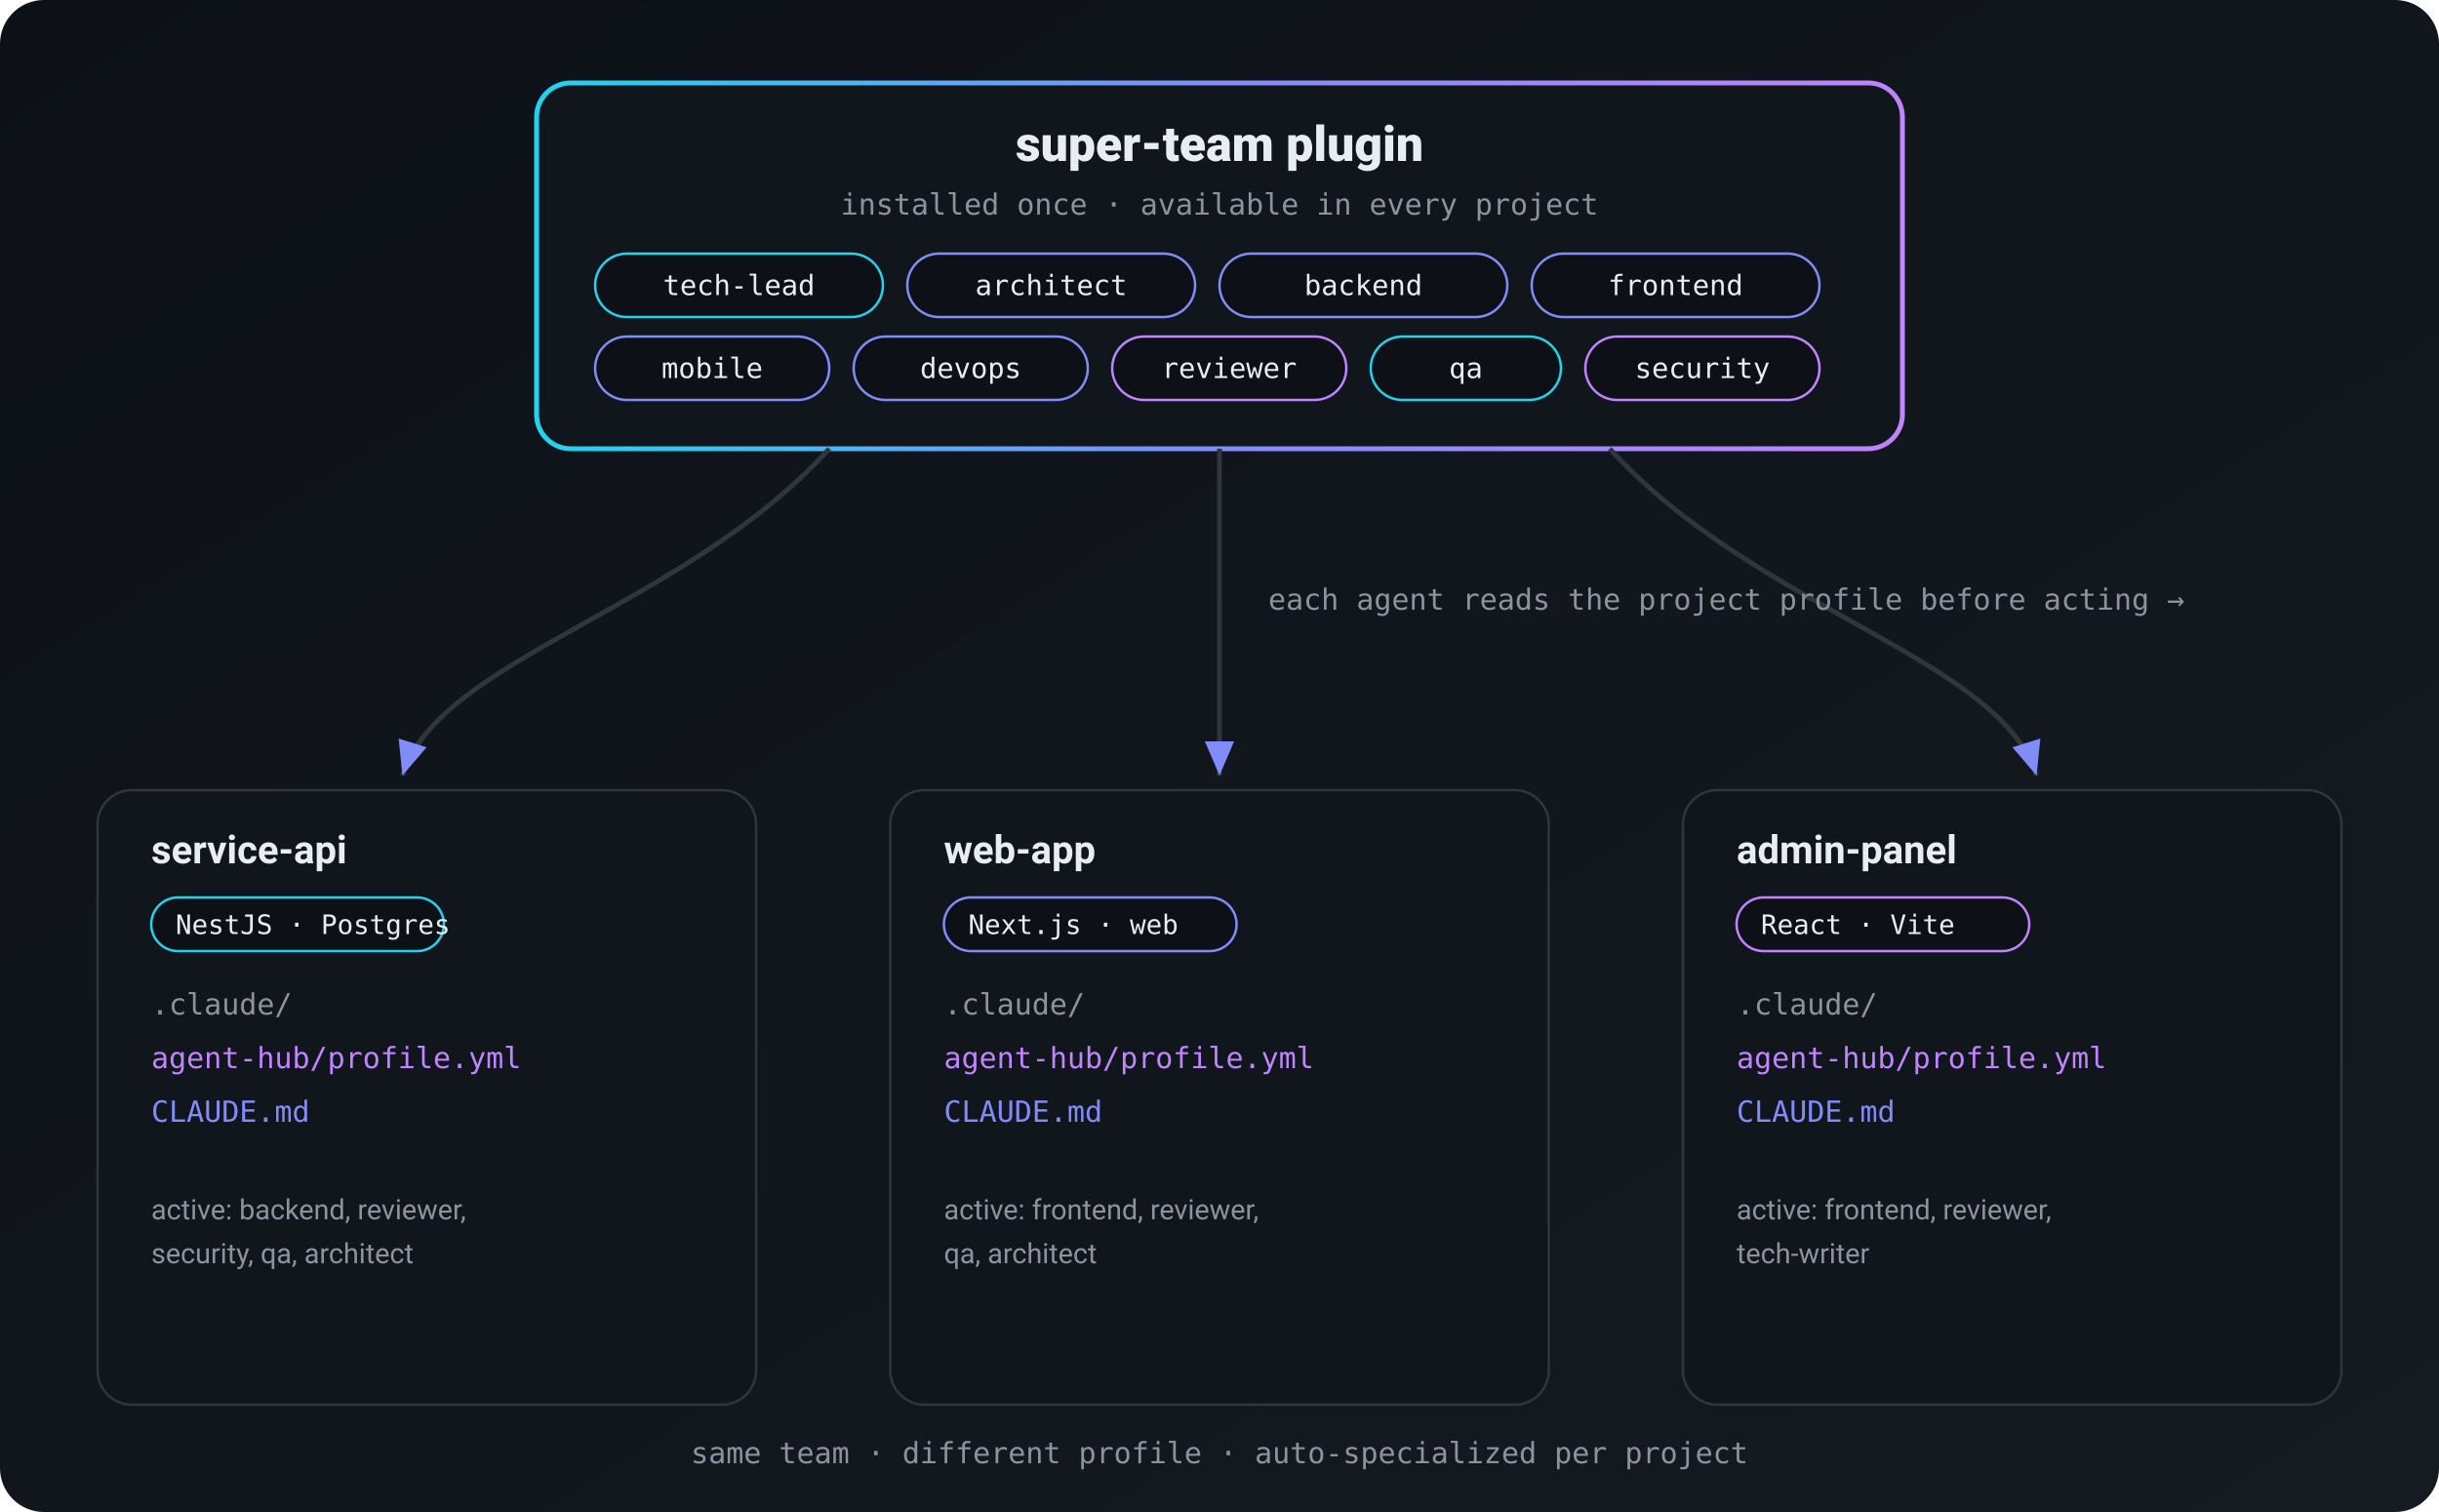
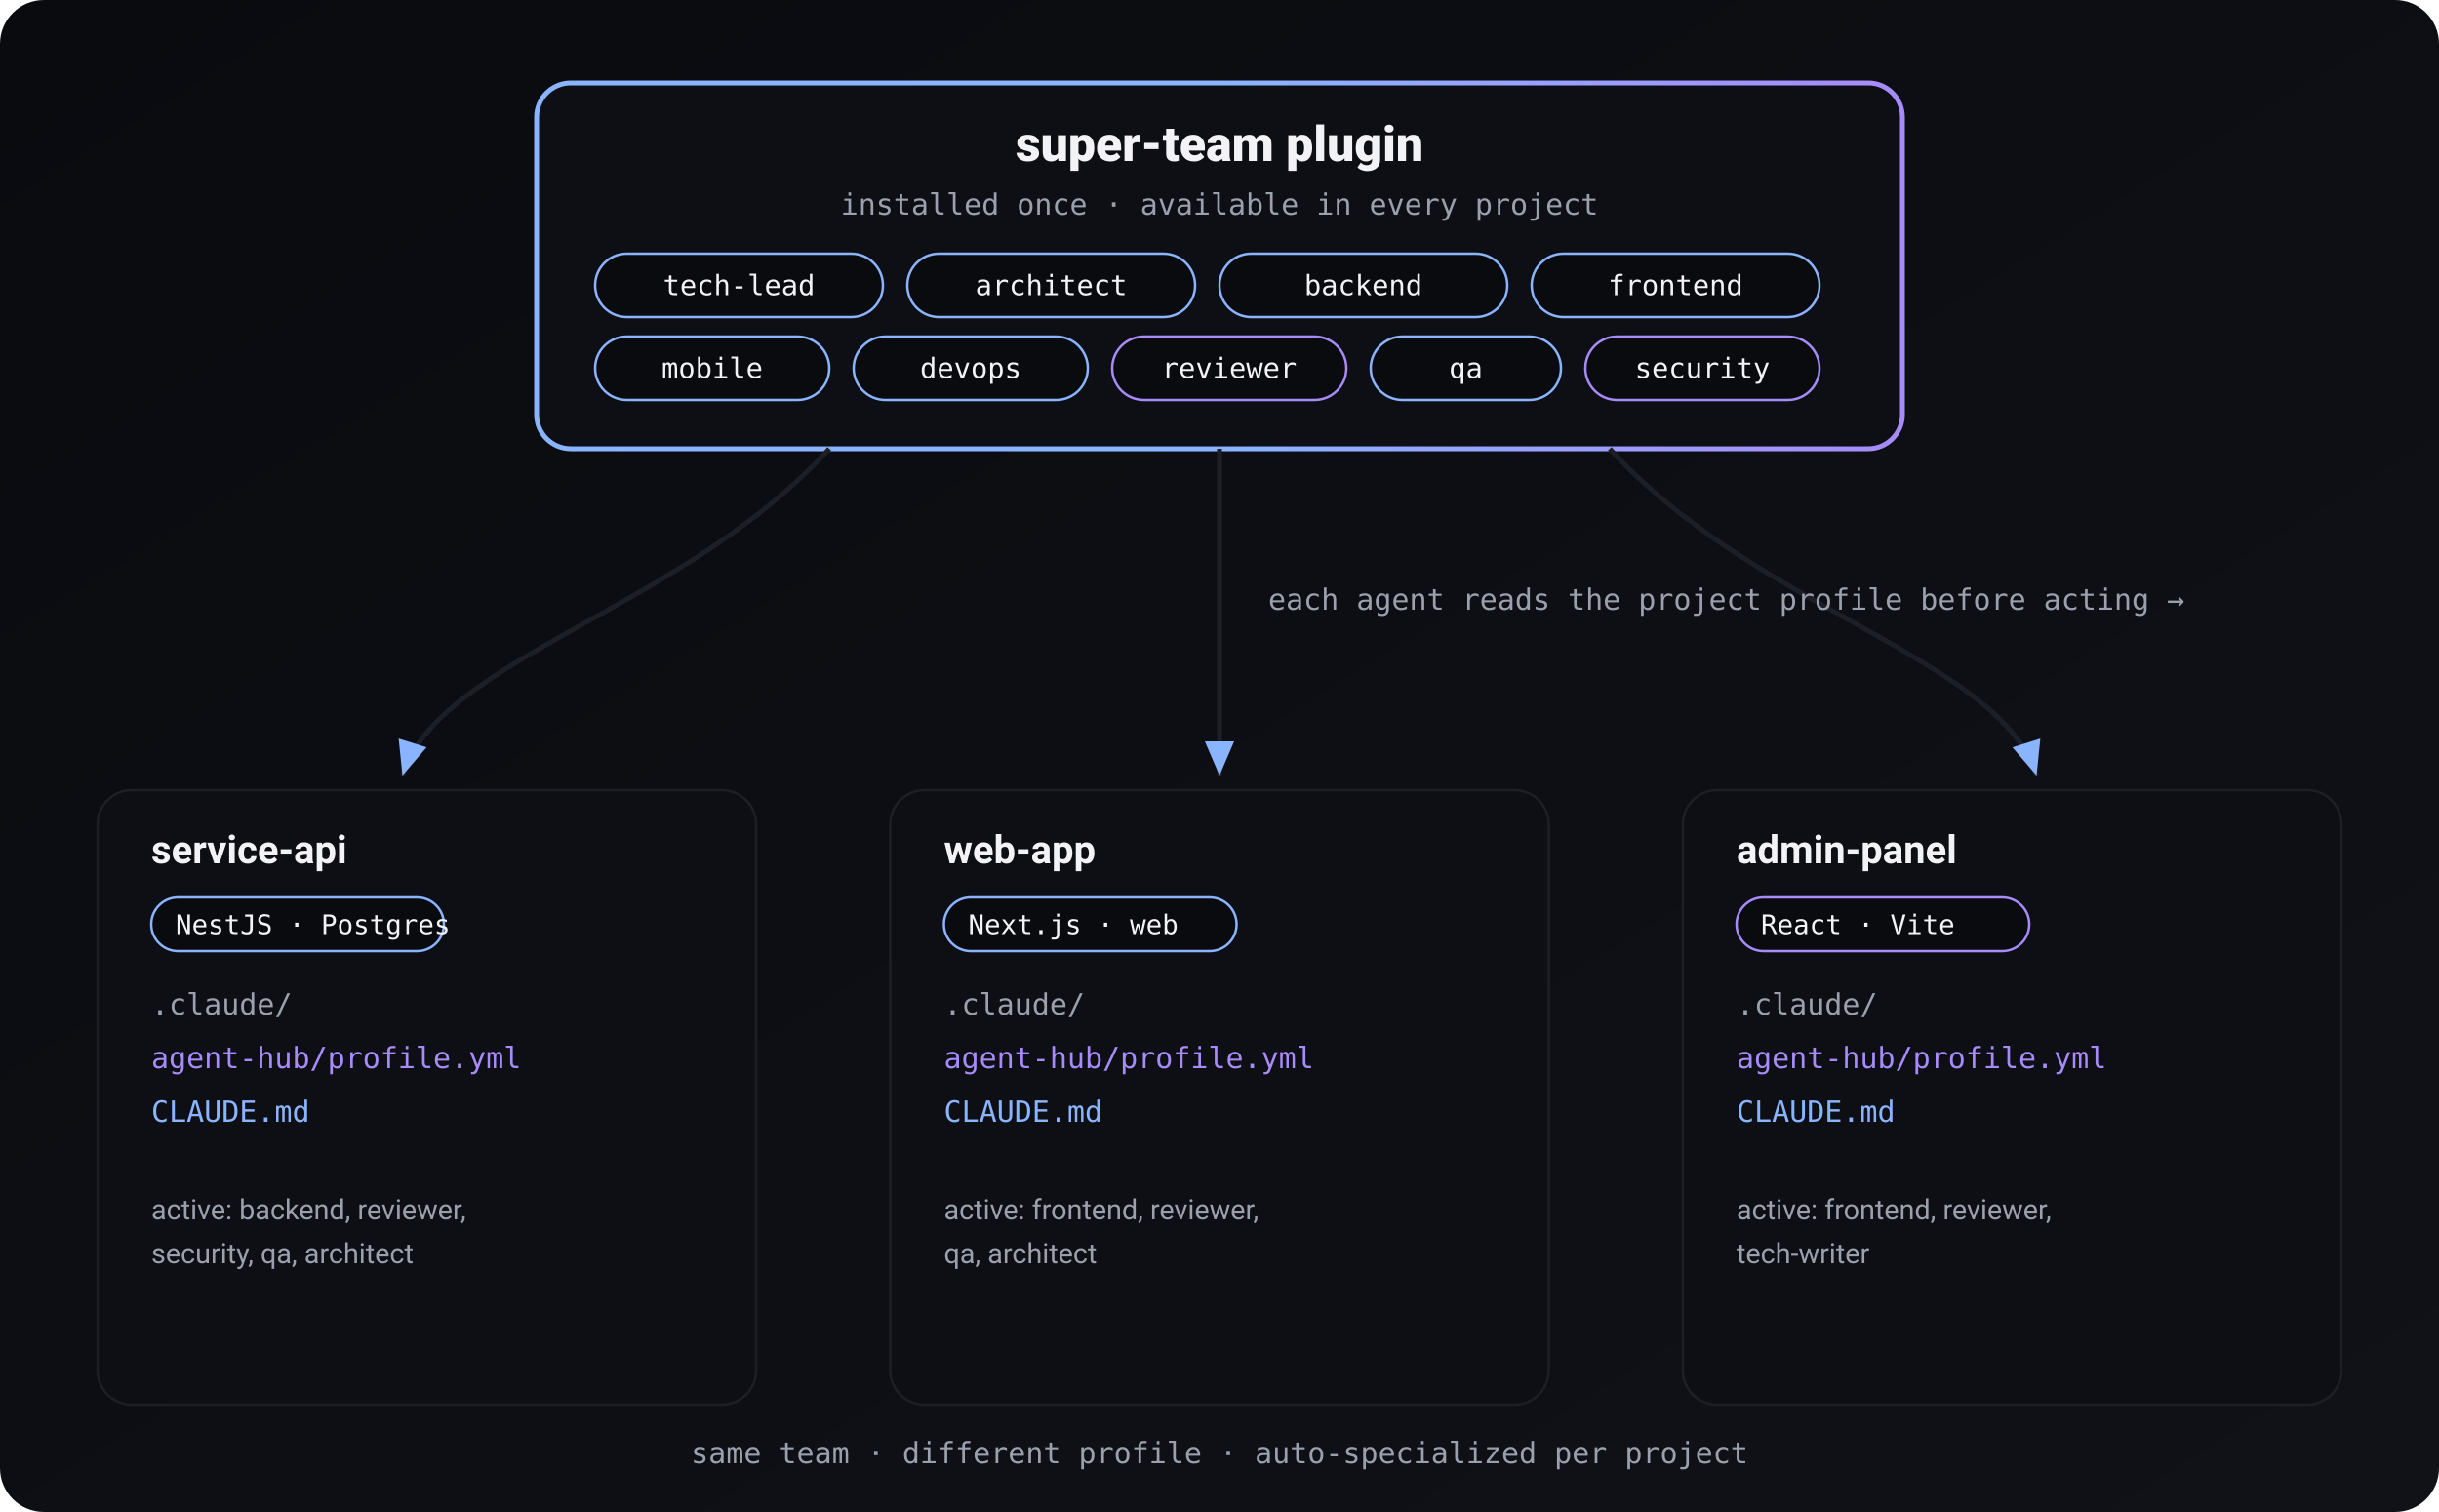
<svg xmlns="http://www.w3.org/2000/svg" width="1000" height="620" viewBox="0 0 1000 620" role="img" aria-label="agent-hub architecture diagram">
  <defs>
    <linearGradient id="bg" x1="0" y1="0" x2="1" y2="1">
-       <stop offset="0" stop-color="#0d1117" />
-       <stop offset="1" stop-color="#161b22" />
+       <stop offset="0" stop-color="#0a0b0f" />
+       <stop offset="1" stop-color="#101218" />
    </linearGradient>
    <linearGradient id="accent" x1="0" y1="0" x2="1" y2="0">
-       <stop offset="0" stop-color="#22d3ee" />
-       <stop offset="0.5" stop-color="#818cf8" />
-       <stop offset="1" stop-color="#c084fc" />
+       <stop offset="0" stop-color="#8ab4ff" />
+       <stop offset="0.5" stop-color="#8ab4ff" />
+       <stop offset="1" stop-color="#a78bfa" />
    </linearGradient>
    <marker id="arrow" markerWidth="10" markerHeight="10" refX="7" refY="3" orient="auto">
-       <path d="M0,0 L7,3 L0,6 Z" fill="#818cf8" />
+       <path d="M0,0 L7,3 L0,6 Z" fill="#8ab4ff" />
    </marker>
  </defs>
  <style>
-     .t  { font-family: ui-sans-serif,-apple-system,Segoe UI,Roboto,sans-serif; fill:#e6edf3; }
+     .t  { font-family: ui-sans-serif,-apple-system,Segoe UI,Roboto,sans-serif; fill:#f2f2f7; }
    .m  { font-family: ui-monospace,SFMono-Regular,Menlo,monospace; }
-     .mut{ fill:#8b949e; }
+     .mut{ fill:#9aa0ad; }
  </style>
  <rect width="1000" height="620" rx="18" fill="url(#bg)" />
-   <rect x="220" y="34" width="560" height="150" rx="14" fill="#11161d" stroke="url(#accent)" stroke-width="2" />
+   <rect x="220" y="34" width="560" height="150" rx="14" fill="#0e0f14" stroke="url(#accent)" stroke-width="2" />
  <text x="500" y="66" text-anchor="middle" class="t" font-size="20" font-weight="800">super-team plugin</text>
  <text x="500" y="88" text-anchor="middle" class="t mut m" font-size="12">installed once · available in every project</text>
  <g font-size="11.5" class="t m" text-anchor="middle">
    <g>
-       <rect x="244" y="104" width="118" height="26" rx="13" fill="#0d1117" stroke="#22d3ee" />
+       <rect x="244" y="104" width="118" height="26" rx="13" fill="#0a0b0f" stroke="#8ab4ff" />
      <text x="303" y="121">tech-lead</text>
-       <rect x="372" y="104" width="118" height="26" rx="13" fill="#0d1117" stroke="#818cf8" />
+       <rect x="372" y="104" width="118" height="26" rx="13" fill="#0a0b0f" stroke="#8ab4ff" />
      <text x="431" y="121">architect</text>
-       <rect x="500" y="104" width="118" height="26" rx="13" fill="#0d1117" stroke="#818cf8" />
+       <rect x="500" y="104" width="118" height="26" rx="13" fill="#0a0b0f" stroke="#8ab4ff" />
      <text x="559" y="121">backend</text>
-       <rect x="628" y="104" width="118" height="26" rx="13" fill="#0d1117" stroke="#818cf8" />
+       <rect x="628" y="104" width="118" height="26" rx="13" fill="#0a0b0f" stroke="#8ab4ff" />
      <text x="687" y="121">frontend</text>
    </g>
    <g>
-       <rect x="244" y="138" width="96" height="26" rx="13" fill="#0d1117" stroke="#818cf8" />
+       <rect x="244" y="138" width="96" height="26" rx="13" fill="#0a0b0f" stroke="#8ab4ff" />
      <text x="292" y="155">mobile</text>
-       <rect x="350" y="138" width="96" height="26" rx="13" fill="#0d1117" stroke="#818cf8" />
+       <rect x="350" y="138" width="96" height="26" rx="13" fill="#0a0b0f" stroke="#8ab4ff" />
      <text x="398" y="155">devops</text>
-       <rect x="456" y="138" width="96" height="26" rx="13" fill="#0d1117" stroke="#c084fc" />
+       <rect x="456" y="138" width="96" height="26" rx="13" fill="#0a0b0f" stroke="#a78bfa" />
      <text x="504" y="155">reviewer</text>
-       <rect x="562" y="138" width="78" height="26" rx="13" fill="#0d1117" stroke="#22d3ee" />
+       <rect x="562" y="138" width="78" height="26" rx="13" fill="#0a0b0f" stroke="#8ab4ff" />
      <text x="601" y="155">qa</text>
-       <rect x="650" y="138" width="96" height="26" rx="13" fill="#0d1117" stroke="#c084fc" />
+       <rect x="650" y="138" width="96" height="26" rx="13" fill="#0a0b0f" stroke="#a78bfa" />
      <text x="698" y="155">security</text>
    </g>
  </g>
-   <g stroke="#30363d" stroke-width="2" fill="none" marker-end="url(#arrow)">
+   <g stroke="#1d1f26" stroke-width="2" fill="none" marker-end="url(#arrow)">
    <path d="M340 184 C 280 250, 180 270, 165 318" />
    <path d="M500 184 L500 318" />
    <path d="M660 184 C 720 250, 820 270, 835 318" />
  </g>
  <text x="520" y="250" class="t mut m" font-size="12">each agent reads the project profile before acting →</text>
  <g class="t">
-     <rect x="40" y="324" width="270" height="252" rx="14" fill="#11161d" stroke="#30363d" />
+     <rect x="40" y="324" width="270" height="252" rx="14" fill="#0e0f14" stroke="#1d1f26" />
    <text x="62" y="354" font-size="16" font-weight="700">service-api</text>
-     <rect x="62" y="368" width="120" height="22" rx="11" fill="#0d1117" stroke="#22d3ee" />
+     <rect x="62" y="368" width="120" height="22" rx="11" fill="#0a0b0f" stroke="#8ab4ff" />
    <text x="72" y="383" font-size="11" class="m">NestJS · Postgres</text>
    <text x="62" y="416" font-size="12" class="mut m">.claude/</text>
-     <text x="62" y="438" font-size="12" class="m" fill="#c084fc">  agent-hub/profile.yml</text>
-     <text x="62" y="460" font-size="12" class="m" fill="#818cf8">  CLAUDE.md</text>
+     <text x="62" y="438" font-size="12" class="m" fill="#a78bfa">  agent-hub/profile.yml</text>
+     <text x="62" y="460" font-size="12" class="m" fill="#8ab4ff">  CLAUDE.md</text>
    <text x="62" y="500" font-size="11.5" class="mut">active: backend, reviewer,</text>
    <text x="62" y="518" font-size="11.5" class="mut">security, qa, architect</text>
-     <rect x="365" y="324" width="270" height="252" rx="14" fill="#11161d" stroke="#30363d" />
+     <rect x="365" y="324" width="270" height="252" rx="14" fill="#0e0f14" stroke="#1d1f26" />
    <text x="387" y="354" font-size="16" font-weight="700">web-app</text>
-     <rect x="387" y="368" width="120" height="22" rx="11" fill="#0d1117" stroke="#818cf8" />
+     <rect x="387" y="368" width="120" height="22" rx="11" fill="#0a0b0f" stroke="#8ab4ff" />
    <text x="397" y="383" font-size="11" class="m">Next.js · web</text>
    <text x="387" y="416" font-size="12" class="mut m">.claude/</text>
-     <text x="387" y="438" font-size="12" class="m" fill="#c084fc">  agent-hub/profile.yml</text>
-     <text x="387" y="460" font-size="12" class="m" fill="#818cf8">  CLAUDE.md</text>
+     <text x="387" y="438" font-size="12" class="m" fill="#a78bfa">  agent-hub/profile.yml</text>
+     <text x="387" y="460" font-size="12" class="m" fill="#8ab4ff">  CLAUDE.md</text>
    <text x="387" y="500" font-size="11.5" class="mut">active: frontend, reviewer,</text>
    <text x="387" y="518" font-size="11.5" class="mut">qa, architect</text>
-     <rect x="690" y="324" width="270" height="252" rx="14" fill="#11161d" stroke="#30363d" />
+     <rect x="690" y="324" width="270" height="252" rx="14" fill="#0e0f14" stroke="#1d1f26" />
    <text x="712" y="354" font-size="16" font-weight="700">admin-panel</text>
-     <rect x="712" y="368" width="120" height="22" rx="11" fill="#0d1117" stroke="#c084fc" />
+     <rect x="712" y="368" width="120" height="22" rx="11" fill="#0a0b0f" stroke="#a78bfa" />
    <text x="722" y="383" font-size="11" class="m">React · Vite</text>
    <text x="712" y="416" font-size="12" class="mut m">.claude/</text>
-     <text x="712" y="438" font-size="12" class="m" fill="#c084fc">  agent-hub/profile.yml</text>
-     <text x="712" y="460" font-size="12" class="m" fill="#818cf8">  CLAUDE.md</text>
+     <text x="712" y="438" font-size="12" class="m" fill="#a78bfa">  agent-hub/profile.yml</text>
+     <text x="712" y="460" font-size="12" class="m" fill="#8ab4ff">  CLAUDE.md</text>
    <text x="712" y="500" font-size="11.5" class="mut">active: frontend, reviewer,</text>
    <text x="712" y="518" font-size="11.5" class="mut">tech-writer</text>
  </g>
  <text x="500" y="600" text-anchor="middle" class="t mut m" font-size="12">same team · different profile · auto-specialized per project</text>
</svg>
